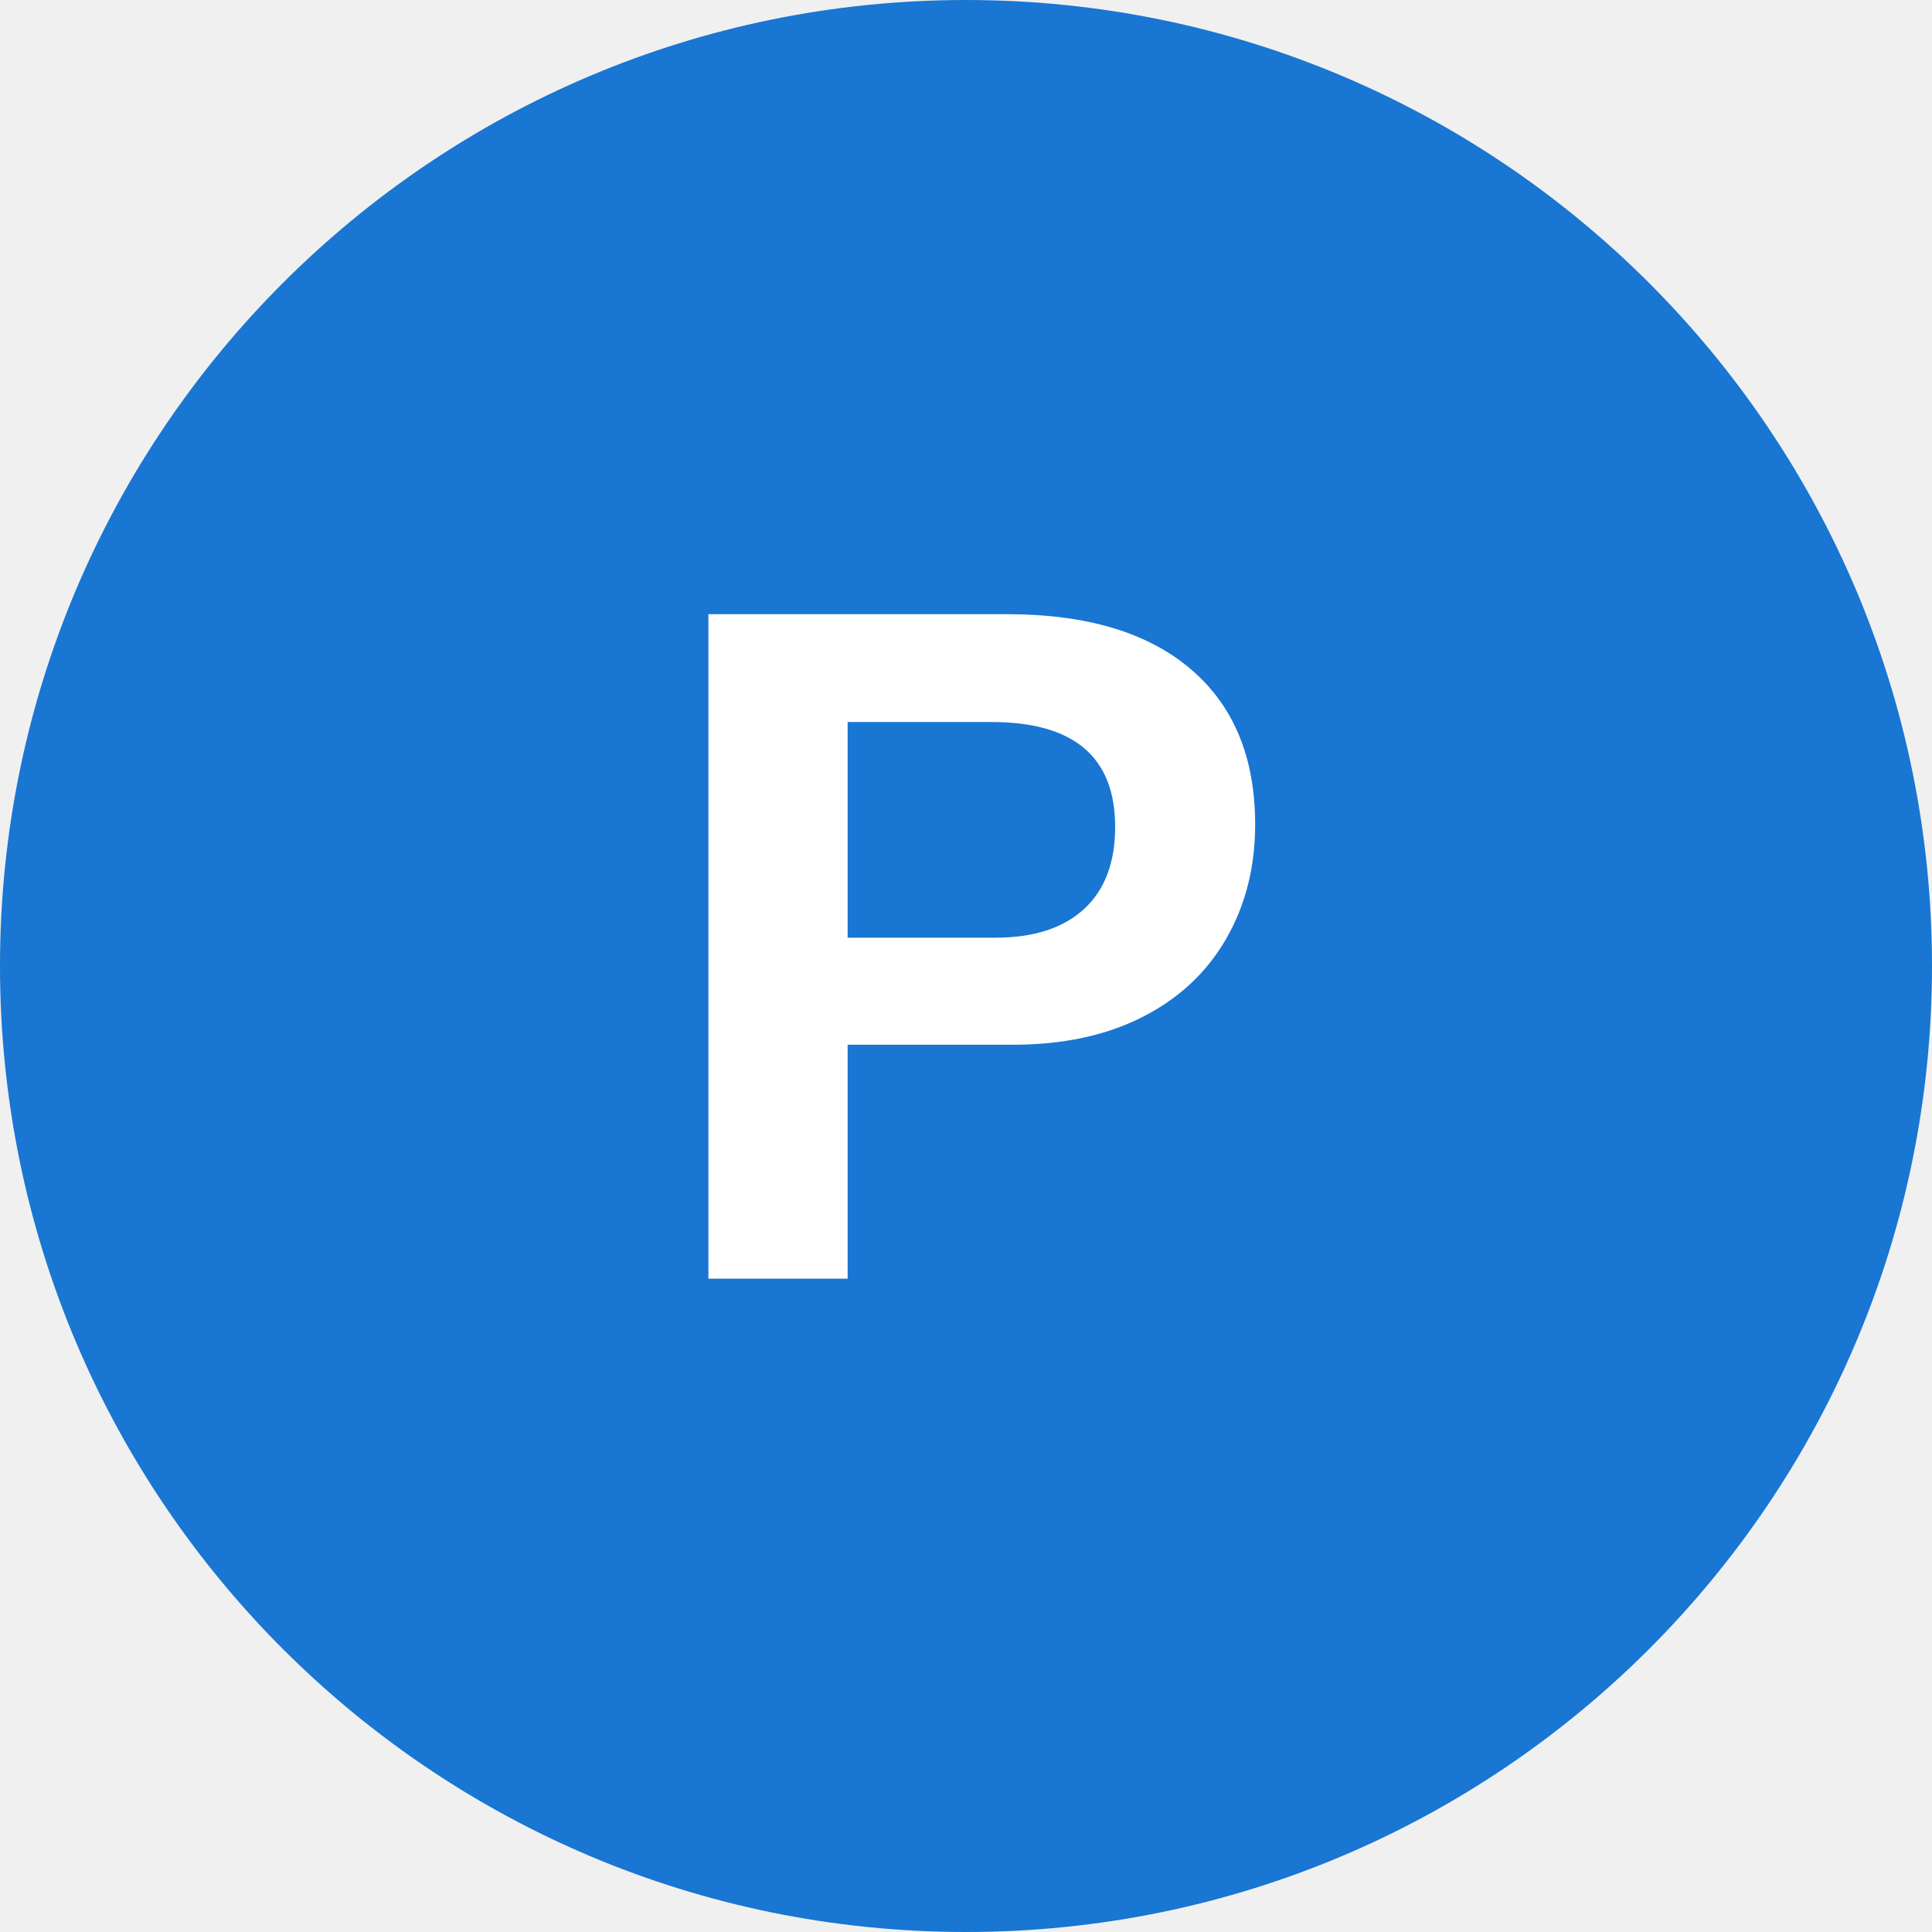
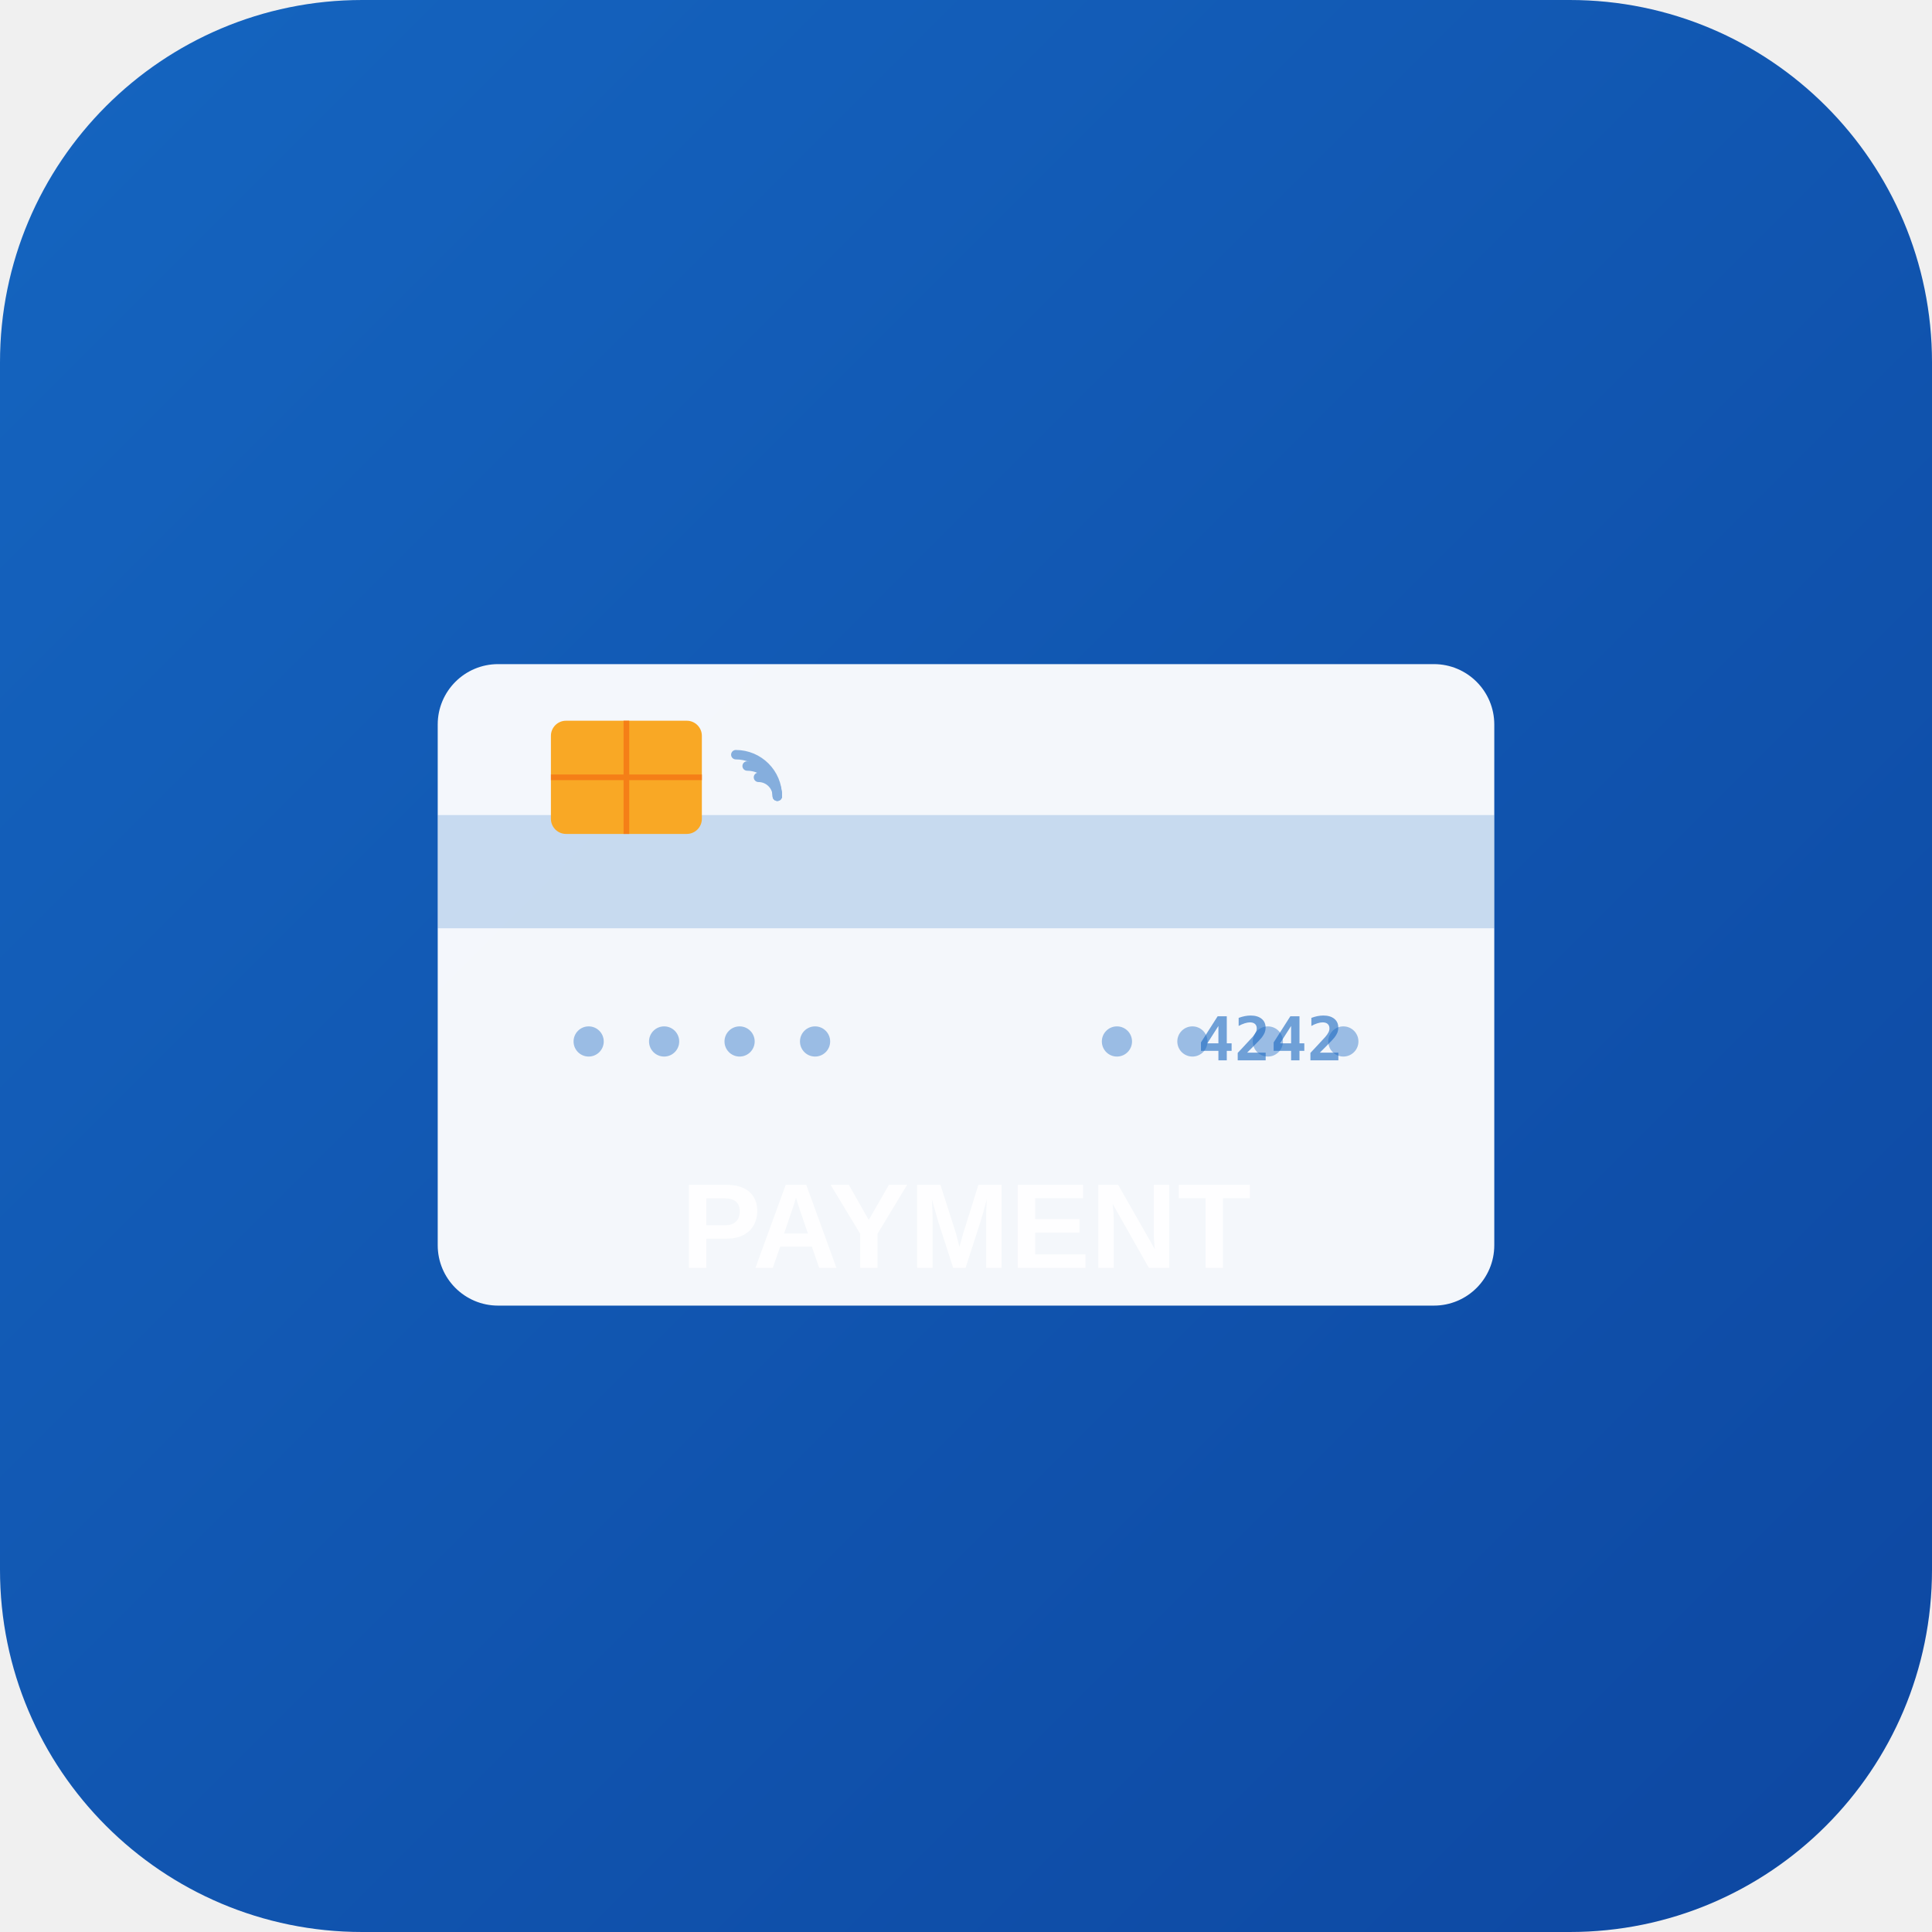
- <svg xmlns="http://www.w3.org/2000/svg" width="152" height="152" viewBox="0 0 152 152">
-   <circle cx="76" cy="76" r="76" fill="#1976d2" />
-   <text x="50%" y="52%" text-anchor="middle" dominant-baseline="middle" fill="#ffffff" font-family="Arial,sans-serif" font-weight="bold" font-size="76">P</text>
+ <svg xmlns="http://www.w3.org/2000/svg" width="512" height="512" viewBox="0 0 512 512">
+   <defs>
+     <linearGradient id="bg" x1="0%" y1="0%" x2="100%" y2="100%">
+       <stop offset="0%" style="stop-color:#1565c0" />
+       <stop offset="100%" style="stop-color:#0d47a1" />
+     </linearGradient>
+   </defs>
+   <rect width="512" height="512" rx="96" fill="url(#bg)" />
+   <g transform="translate(256,256)">
+     <rect x="-140" y="-80" width="280" height="170" rx="16" fill="#ffffff" opacity="0.95" />
+     <rect x="-140" y="-40" width="280" height="30" fill="#1565c0" opacity="0.2" />
+     <rect x="-110" y="-65" width="40" height="30" rx="4" fill="#f9a825" />
+     <line x1="-110" y1="-50" x2="-70" y2="-50" stroke="#f57f17" stroke-width="1.5" />
+     <line x1="-90" y1="-65" x2="-90" y2="-35" stroke="#f57f17" stroke-width="1.5" />
+     <g transform="translate(-55,-50)" fill="none" stroke="#1565c0" stroke-width="2.5" stroke-linecap="round" opacity="0.5">
+       <path d="M0,0 a5,5 0 0,1 5,5" />
+       <path d="M-3,-3 a8,8 0 0,1 8,8" />
+       <path d="M-6,-6 a11,11 0 0,1 11,11" />
+     </g>
+     <circle cx="-100" cy="20" r="4" fill="#1565c0" opacity="0.4" />
+     <circle cx="-80" cy="20" r="4" fill="#1565c0" opacity="0.4" />
+     <circle cx="-60" cy="20" r="4" fill="#1565c0" opacity="0.4" />
+     <circle cx="-40" cy="20" r="4" fill="#1565c0" opacity="0.4" />
+     <circle cx="40" cy="20" r="4" fill="#1565c0" opacity="0.4" />
+     <circle cx="60" cy="20" r="4" fill="#1565c0" opacity="0.4" />
+     <circle cx="80" cy="20" r="4" fill="#1565c0" opacity="0.4" />
+     <circle cx="100" cy="20" r="4" fill="#1565c0" opacity="0.4" />
+     <text x="100" y="25" text-anchor="end" fill="#1565c0" font-family="monospace" font-size="16" font-weight="bold" opacity="0.6">4242</text>
+     <text x="0" y="80" text-anchor="middle" fill="#ffffff" font-family="Arial,sans-serif" font-weight="bold" font-size="32" opacity="0.9">PAYMENT</text>
+   </g>
</svg>
